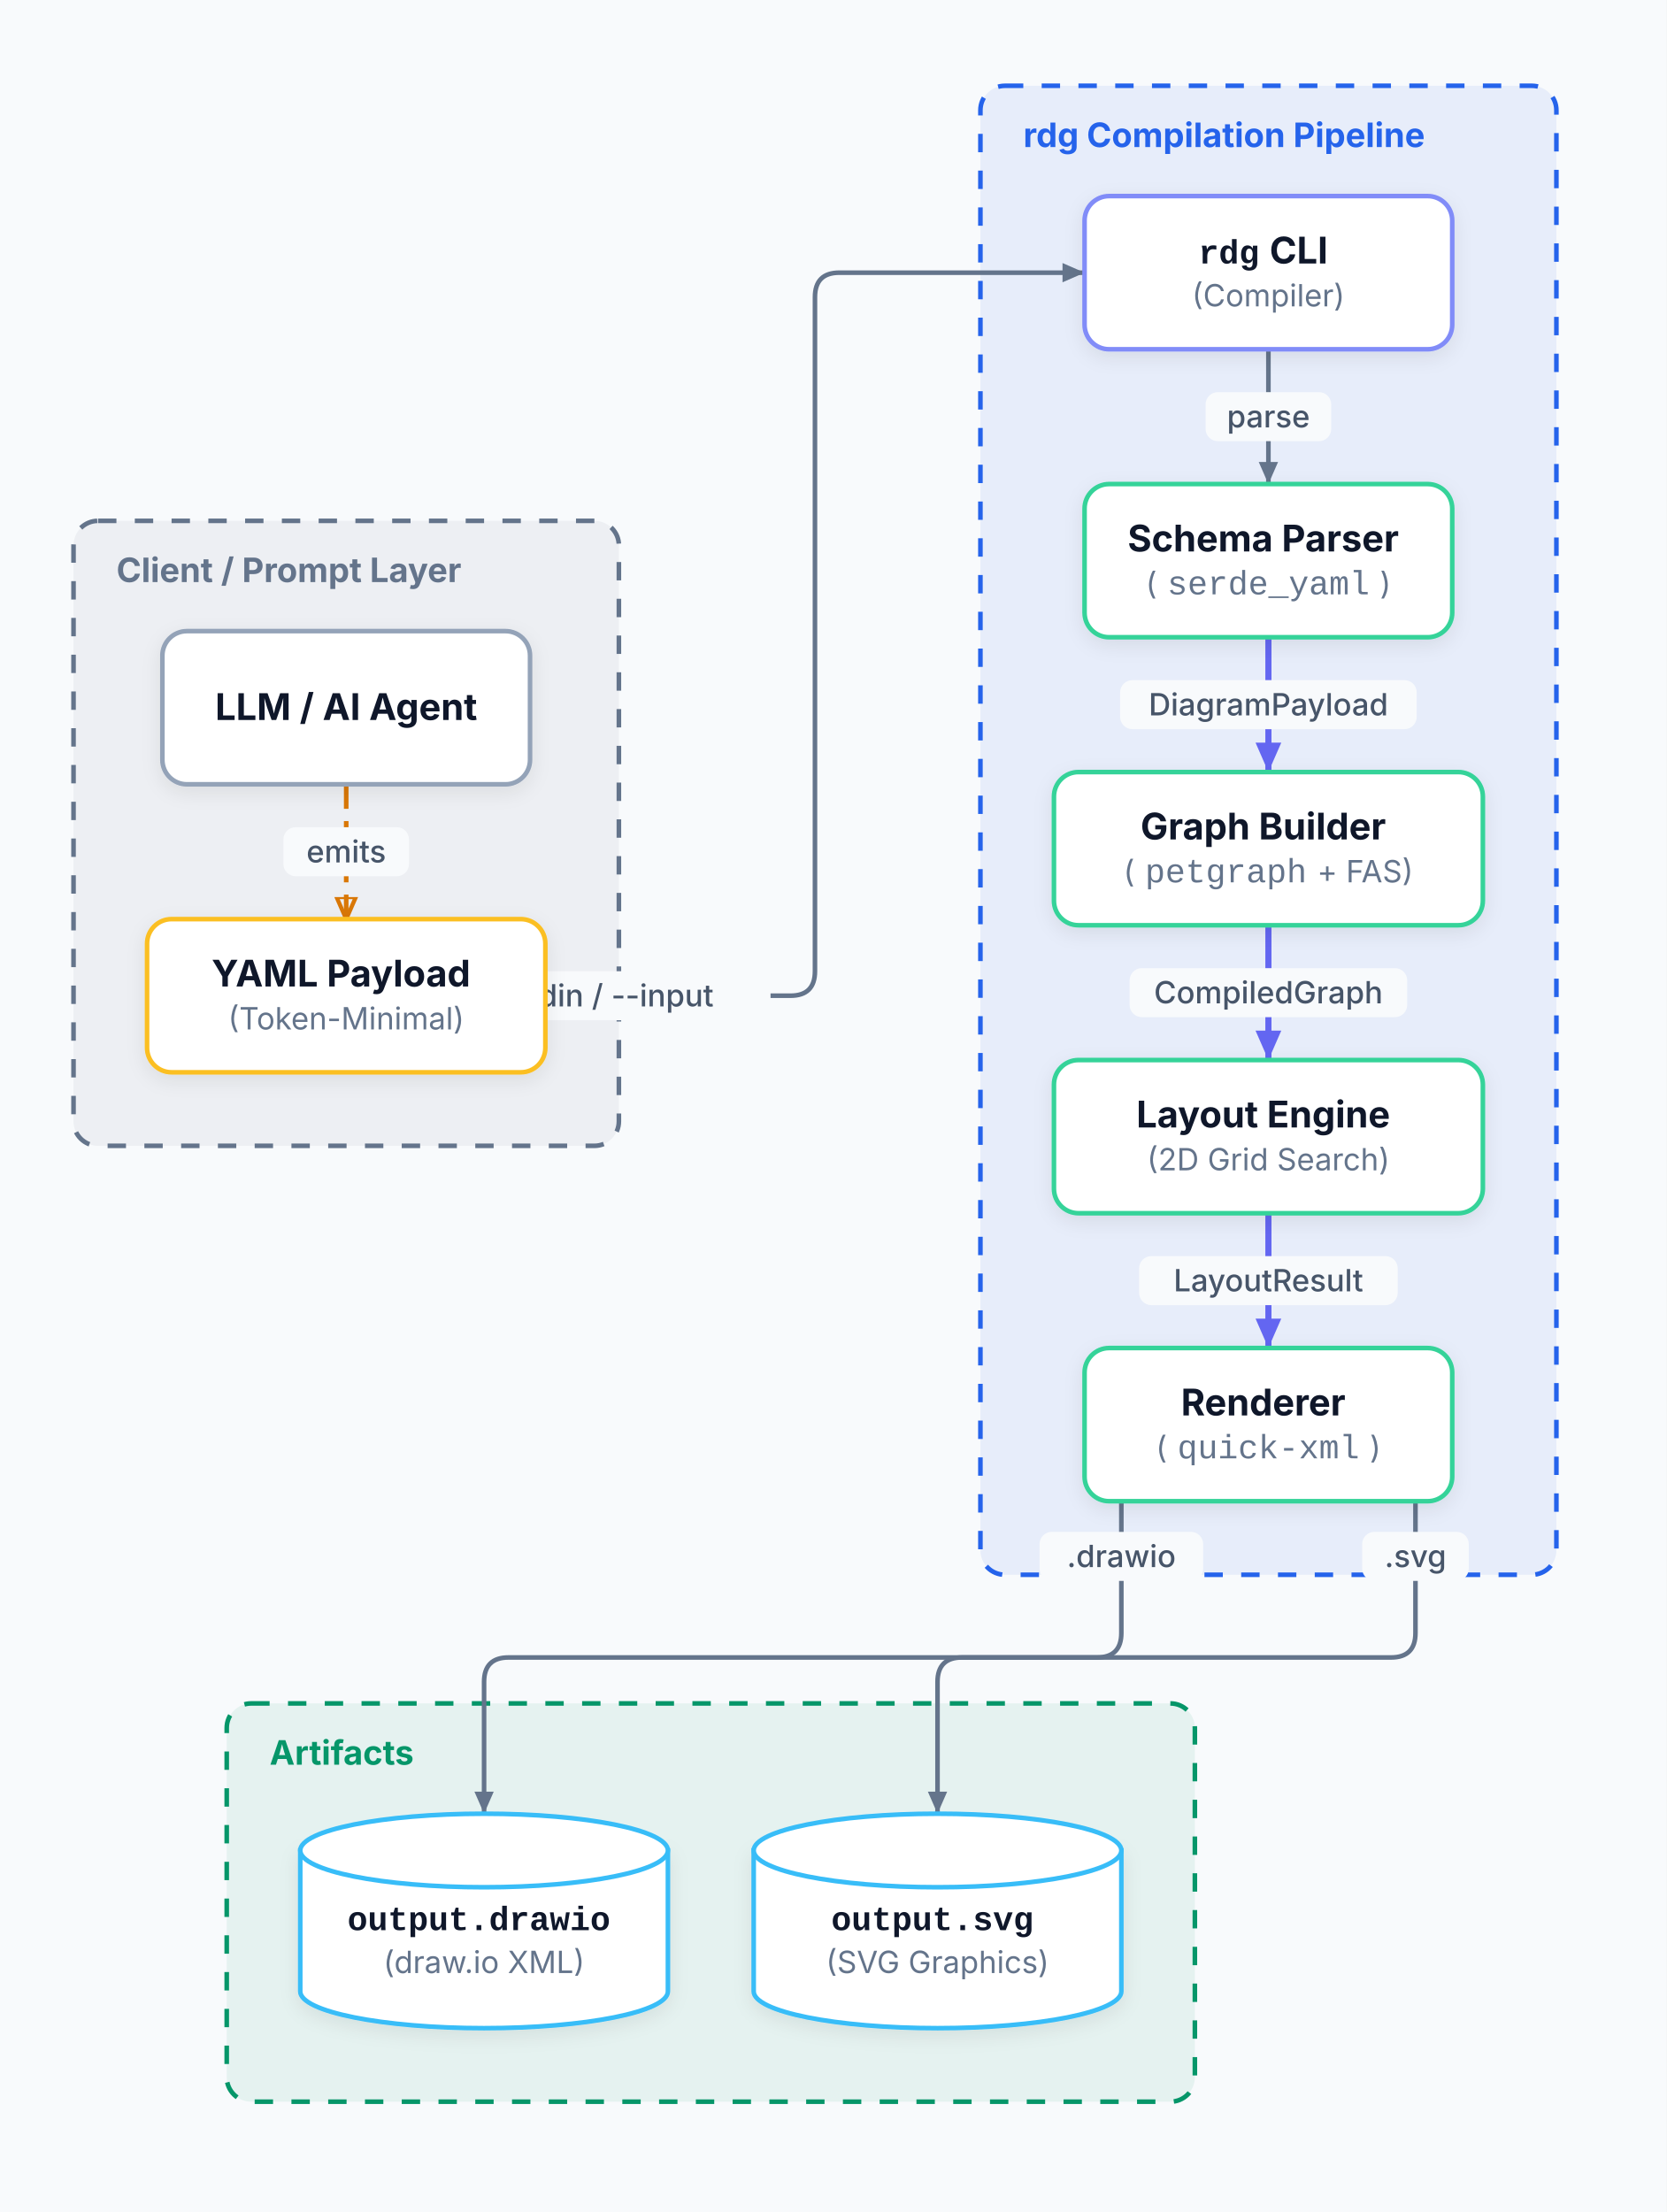
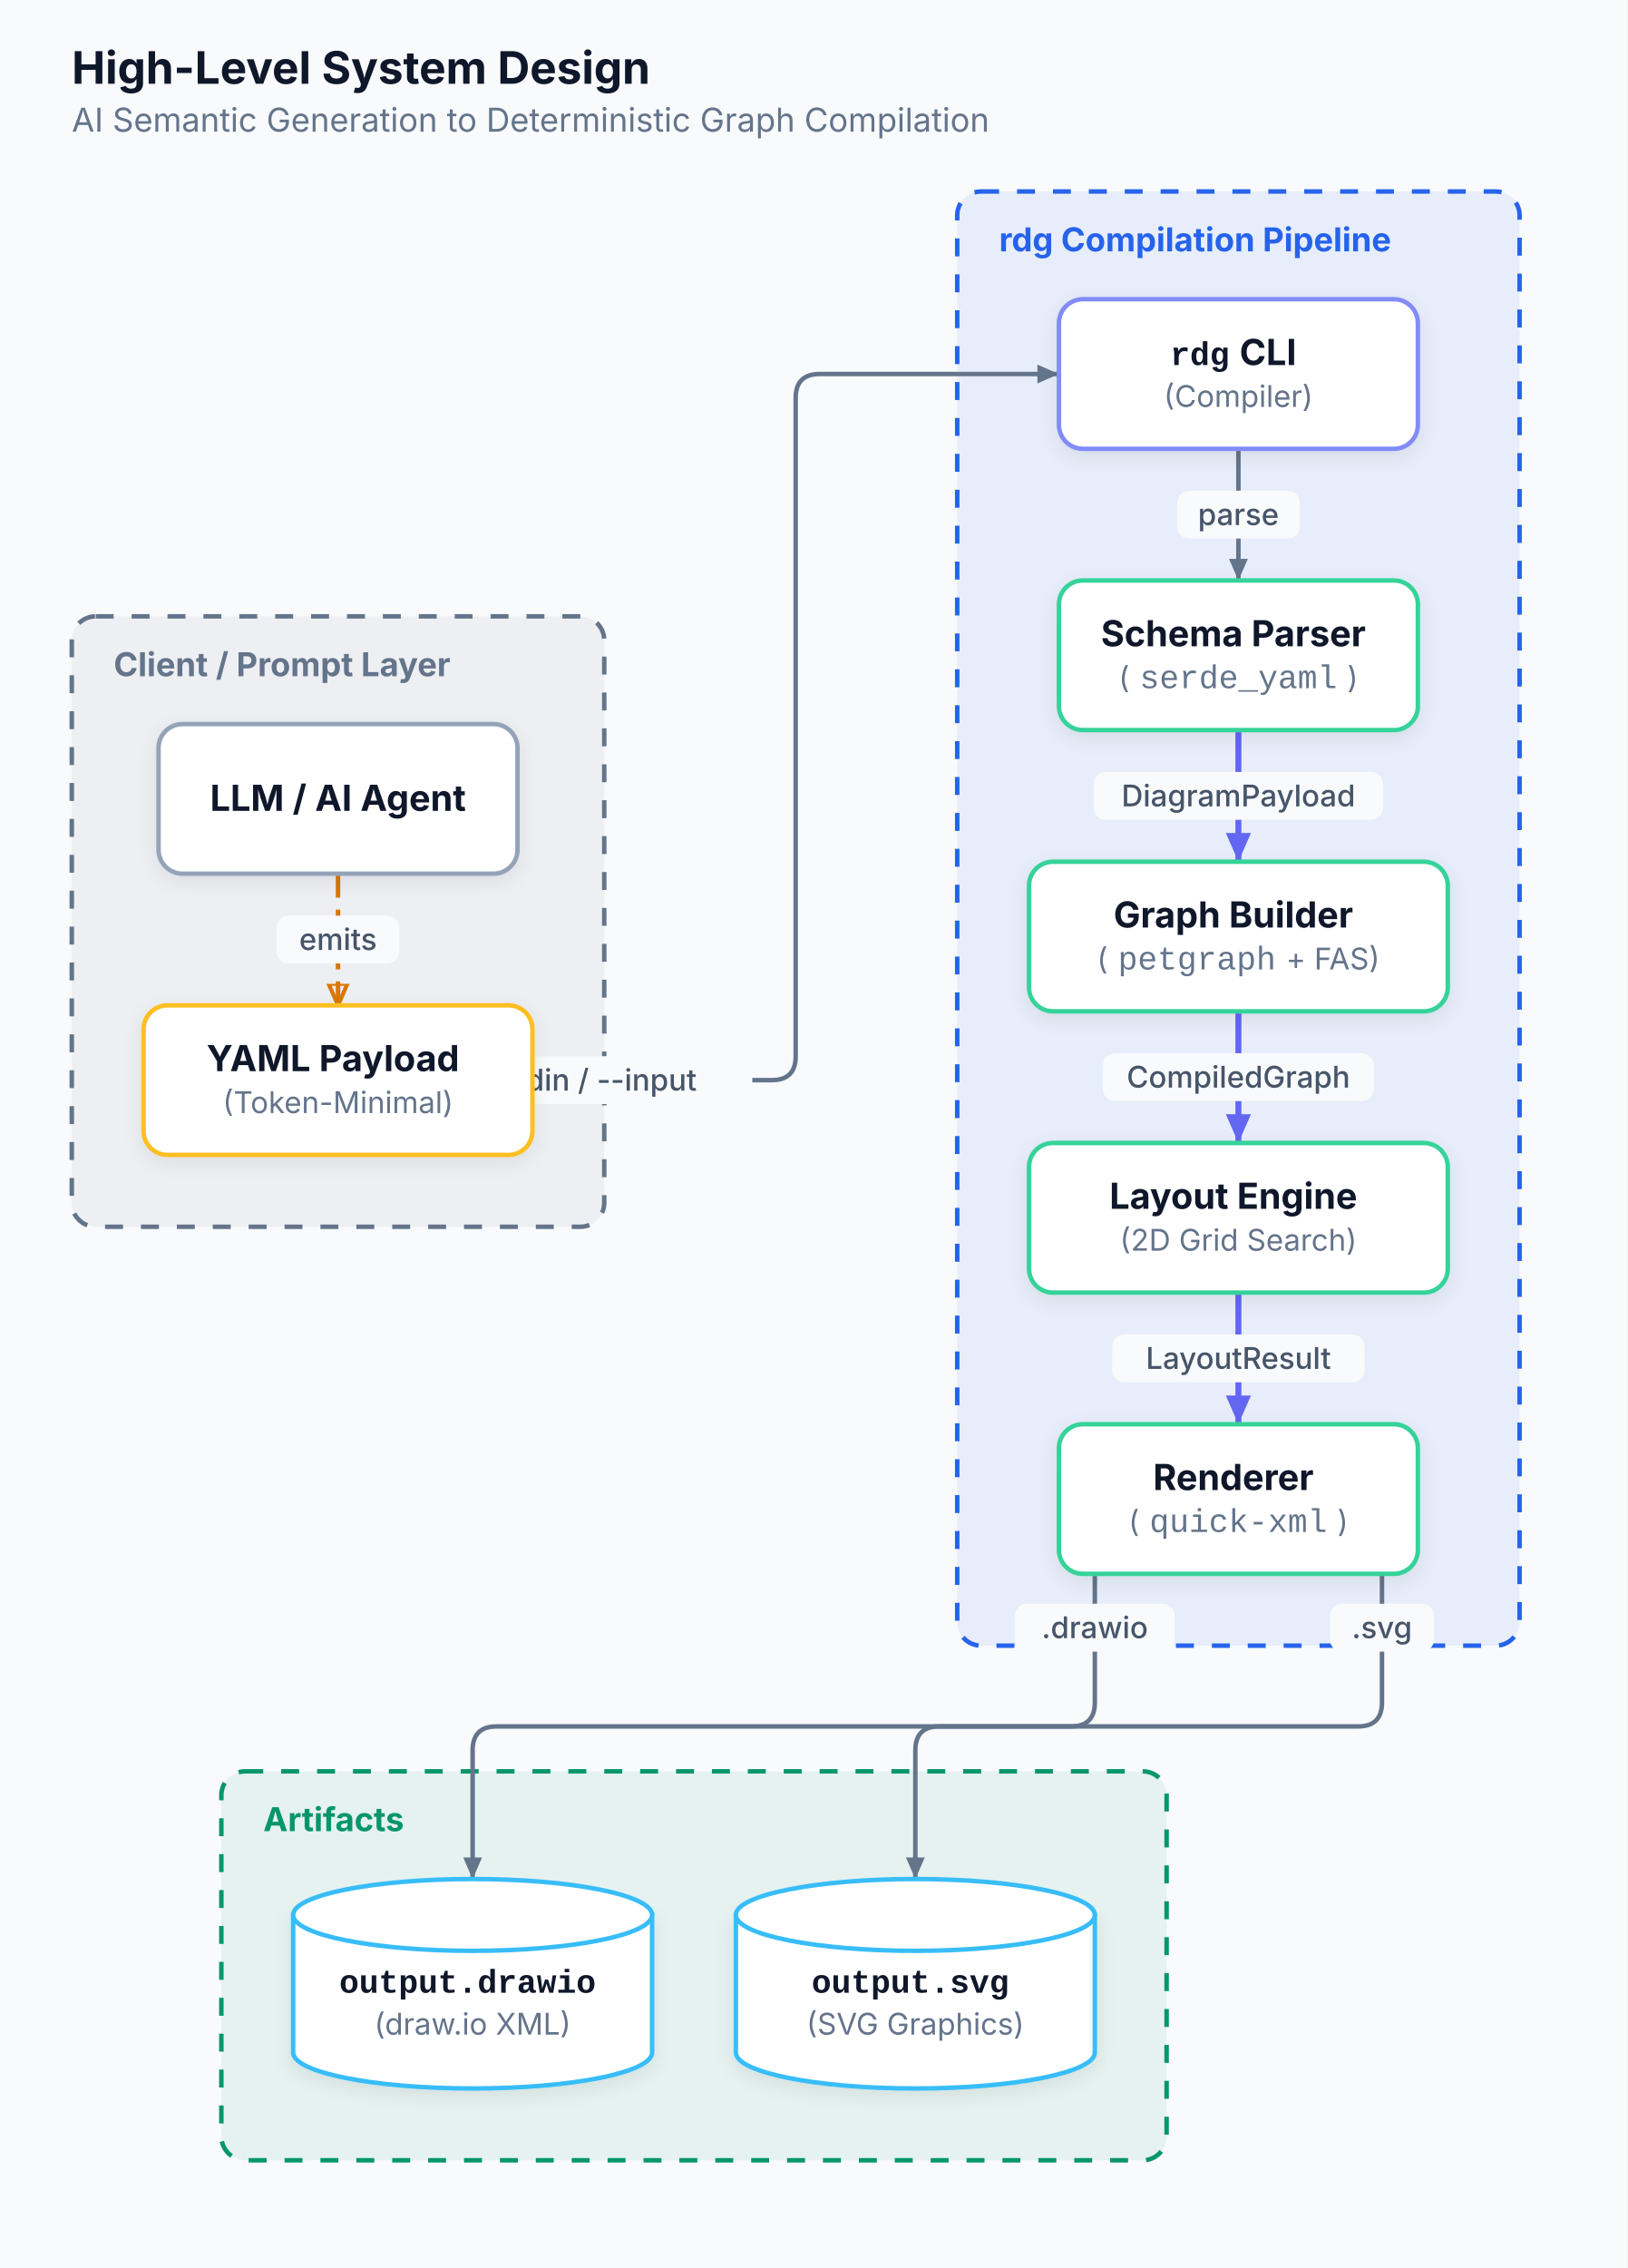
- <svg xmlns="http://www.w3.org/2000/svg" version="1.1" width="544" height="722" viewBox="0 0 544 722">
+ <svg xmlns="http://www.w3.org/2000/svg" version="1.1" width="544" height="758" viewBox="0 0 544 758">
  <rect width="100%" height="100%" fill="#f8fafc" />
  <defs>
    <filter id="card-shadow" x="-20%" y="-20%" width="140%" height="140%">
      <feDropShadow dx="0" dy="2" stdDeviation="3" flood-color="#0f172a" flood-opacity="0.08" />
    </filter>
    <marker id="arrow-slate" viewBox="0 0 10 10" refX="8" refY="5" markerWidth="6" markerHeight="6" orient="auto-start-reverse">
      <path d="M 0 1.5 L 8 5 L 0 8.5 z" fill="#64748b" />
    </marker>
    <marker id="arrow-dark" viewBox="0 0 10 10" refX="8" refY="5" markerWidth="6" markerHeight="6" orient="auto-start-reverse">
      <path d="M 0 1.5 L 8 5 L 0 8.5 z" fill="#94a3b8" />
    </marker>
    <marker id="arrow-amber" viewBox="0 0 10 10" refX="8" refY="5" markerWidth="6" markerHeight="6" orient="auto-start-reverse">
      <path d="M 0 1.5 L 8 5 L 0 8.5 z" fill="none" stroke="#d97706" stroke-width="1.5" />
    </marker>
    <marker id="arrow-red" viewBox="0 0 10 10" refX="8" refY="5" markerWidth="6" markerHeight="6" orient="auto-start-reverse">
      <path d="M 0 1.5 L 8 5 L 0 8.5 z" fill="none" stroke="#ef4444" stroke-width="1.5" />
    </marker>
    <marker id="arrow-indigo" viewBox="0 0 10 10" refX="8" refY="5" markerWidth="6" markerHeight="6" orient="auto-start-reverse">
      <path d="M 0 1.5 L 8 5 L 0 8.5 z" fill="#6366f1" />
    </marker>
  </defs>
+   <text x="24" y="28" font-family="Inter, Helvetica, sans-serif" font-size="15" font-weight="bold" fill="#0f172a">High-Level System Design</text>
+   <text x="24" y="44" font-family="Inter, Helvetica, sans-serif" font-size="11" fill="#64748b">AI Semantic Generation to Deterministic Graph Compilation</text>
  <g id="grp_client" class="diagram-group">
-     <rect x="24" y="170" width="178" height="204" rx="8" fill="#64748b" fill-opacity="0.08" stroke="#64748b" stroke-width="1.5" stroke-dasharray="6 6" />
-     <text x="38" y="190" font-family="Inter, Helvetica, sans-serif" font-size="11" font-weight="bold" fill="#64748b">Client / Prompt Layer</text>
+     <rect x="24" y="206" width="178" height="204" rx="8" fill="#64748b" fill-opacity="0.08" stroke="#64748b" stroke-width="1.5" stroke-dasharray="6 6" />
+     <text x="38" y="226" font-family="Inter, Helvetica, sans-serif" font-size="11" font-weight="bold" fill="#64748b">Client / Prompt Layer</text>
  </g>
  <g id="grp_compiler" class="diagram-group">
-     <rect x="320" y="28" width="188" height="486" rx="8" fill="#2563eb" fill-opacity="0.08" stroke="#2563eb" stroke-width="1.5" stroke-dasharray="6 6" />
-     <text x="334" y="48" font-family="Inter, Helvetica, sans-serif" font-size="11" font-weight="bold" fill="#2563eb">rdg Compilation Pipeline</text>
+     <rect x="320" y="64" width="188" height="486" rx="8" fill="#2563eb" fill-opacity="0.08" stroke="#2563eb" stroke-width="1.5" stroke-dasharray="6 6" />
+     <text x="334" y="84" font-family="Inter, Helvetica, sans-serif" font-size="11" font-weight="bold" fill="#2563eb">rdg Compilation Pipeline</text>
  </g>
  <g id="grp_output" class="diagram-group">
-     <rect x="74" y="556" width="316" height="130" rx="8" fill="#059669" fill-opacity="0.08" stroke="#059669" stroke-width="1.5" stroke-dasharray="6 6" />
-     <text x="88" y="576" font-family="Inter, Helvetica, sans-serif" font-size="11" font-weight="bold" fill="#059669">Artifacts</text>
+     <rect x="74" y="592" width="316" height="130" rx="8" fill="#059669" fill-opacity="0.08" stroke="#059669" stroke-width="1.5" stroke-dasharray="6 6" />
+     <text x="88" y="612" font-family="Inter, Helvetica, sans-serif" font-size="11" font-weight="bold" fill="#059669">Artifacts</text>
  </g>
-   <path d="M 113.0 256.0 L 113.0 300.0" fill="none" stroke="#d97706" stroke-width="1.5" stroke-dasharray="8 4" marker-end="url(#arrow-amber)" />
-   <path d="M 178.0 325.0 L 258.0 325.0 Q 266.0 325.0 266.0 317.0 L 266.0 97.0 Q 266.0 89.0 274.0 89.0 L 354.0 89.0" fill="none" stroke="#64748b" stroke-width="1.5" marker-end="url(#arrow-slate)" />
-   <path d="M 414.0 114.0 L 414.0 158.0" fill="none" stroke="#64748b" stroke-width="1.5" marker-end="url(#arrow-slate)" />
-   <path d="M 414.0 208.0 L 414.0 252.0" fill="none" stroke="#6366f1" stroke-width="2.0" marker-end="url(#arrow-indigo)" />
-   <path d="M 414.0 302.0 L 414.0 346.0" fill="none" stroke="#6366f1" stroke-width="2.0" marker-end="url(#arrow-indigo)" />
-   <path d="M 414.0 396.0 L 414.0 440.0" fill="none" stroke="#6366f1" stroke-width="2.0" marker-end="url(#arrow-indigo)" />
-   <path d="M 366.0 490.0 L 366.0 533.0 Q 366.0 541.0 358.0 541.0 L 166.0 541.0 Q 158.0 541.0 158.0 549.0 L 158.0 592.0" fill="none" stroke="#64748b" stroke-width="1.5" marker-end="url(#arrow-slate)" />
-   <path d="M 462.0 490.0 L 462.0 533.0 Q 462.0 541.0 454.0 541.0 L 314.0 541.0 Q 306.0 541.0 306.0 549.0 L 306.0 592.0" fill="none" stroke="#64748b" stroke-width="1.5" marker-end="url(#arrow-slate)" />
-   <rect x="92.5" y="270.0" width="41.0" height="16.0" rx="4" ry="4" fill="#f8fafc" />
-   <text x="113.0" y="281.5" text-anchor="middle" font-family="Inter, Helvetica, sans-serif" font-size="10" font-weight="500" fill="#475569">emits</text>
-   <rect x="148.5" y="317.0" width="103.0" height="16.0" rx="4" ry="4" fill="#f8fafc" />
-   <text x="200.0" y="328.5" text-anchor="middle" font-family="Inter, Helvetica, sans-serif" font-size="10" font-weight="500" fill="#475569">stdin / --input</text>
-   <rect x="393.5" y="128.0" width="41.0" height="16.0" rx="4" ry="4" fill="#f8fafc" />
-   <text x="414.0" y="139.5" text-anchor="middle" font-family="Inter, Helvetica, sans-serif" font-size="10" font-weight="500" fill="#475569">parse</text>
-   <rect x="365.6" y="222.0" width="96.8" height="16.0" rx="4" ry="4" fill="#f8fafc" />
-   <text x="414.0" y="233.5" text-anchor="middle" font-family="Inter, Helvetica, sans-serif" font-size="10" font-weight="500" fill="#475569">DiagramPayload</text>
-   <rect x="368.7" y="316.0" width="90.6" height="16.0" rx="4" ry="4" fill="#f8fafc" />
-   <text x="414.0" y="327.5" text-anchor="middle" font-family="Inter, Helvetica, sans-serif" font-size="10" font-weight="500" fill="#475569">CompiledGraph</text>
-   <rect x="371.8" y="410.0" width="84.4" height="16.0" rx="4" ry="4" fill="#f8fafc" />
-   <text x="414.0" y="421.5" text-anchor="middle" font-family="Inter, Helvetica, sans-serif" font-size="10" font-weight="500" fill="#475569">LayoutResult</text>
-   <rect x="339.3" y="500.0" width="53.4" height="16.0" rx="4" ry="4" fill="#f8fafc" />
-   <text x="366.0" y="511.5" text-anchor="middle" font-family="Inter, Helvetica, sans-serif" font-size="10" font-weight="500" fill="#475569">.drawio</text>
-   <rect x="444.6" y="500.0" width="34.8" height="16.0" rx="4" ry="4" fill="#f8fafc" />
-   <text x="462.0" y="511.5" text-anchor="middle" font-family="Inter, Helvetica, sans-serif" font-size="10" font-weight="500" fill="#475569">.svg</text>
-   <rect x="53.0" y="206.0" width="120.0" height="50.0" rx="8" ry="8" fill="#ffffff" stroke="#94a3b8" stroke-width="1.5" filter="url(#card-shadow)" />
-   <text x="113.0" y="235.0" text-anchor="middle" font-family="Inter, Helvetica, sans-serif">
+   <path d="M 113.0 292.0 L 113.0 336.0" fill="none" stroke="#d97706" stroke-width="1.5" stroke-dasharray="8 4" marker-end="url(#arrow-amber)" />
+   <path d="M 178.0 361.0 L 258.0 361.0 Q 266.0 361.0 266.0 353.0 L 266.0 133.0 Q 266.0 125.0 274.0 125.0 L 354.0 125.0" fill="none" stroke="#64748b" stroke-width="1.5" marker-end="url(#arrow-slate)" />
+   <path d="M 414.0 150.0 L 414.0 194.0" fill="none" stroke="#64748b" stroke-width="1.5" marker-end="url(#arrow-slate)" />
+   <path d="M 414.0 244.0 L 414.0 288.0" fill="none" stroke="#6366f1" stroke-width="2.0" marker-end="url(#arrow-indigo)" />
+   <path d="M 414.0 338.0 L 414.0 382.0" fill="none" stroke="#6366f1" stroke-width="2.0" marker-end="url(#arrow-indigo)" />
+   <path d="M 414.0 432.0 L 414.0 476.0" fill="none" stroke="#6366f1" stroke-width="2.0" marker-end="url(#arrow-indigo)" />
+   <path d="M 366.0 526.0 L 366.0 569.0 Q 366.0 577.0 358.0 577.0 L 166.0 577.0 Q 158.0 577.0 158.0 585.0 L 158.0 628.0" fill="none" stroke="#64748b" stroke-width="1.5" marker-end="url(#arrow-slate)" />
+   <path d="M 462.0 526.0 L 462.0 569.0 Q 462.0 577.0 454.0 577.0 L 314.0 577.0 Q 306.0 577.0 306.0 585.0 L 306.0 628.0" fill="none" stroke="#64748b" stroke-width="1.5" marker-end="url(#arrow-slate)" />
+   <rect x="92.5" y="306.0" width="41.0" height="16.0" rx="4" ry="4" fill="#f8fafc" />
+   <text x="113.0" y="317.5" text-anchor="middle" font-family="Inter, Helvetica, sans-serif" font-size="10" font-weight="500" fill="#475569">emits</text>
+   <rect x="148.5" y="353.0" width="103.0" height="16.0" rx="4" ry="4" fill="#f8fafc" />
+   <text x="200.0" y="364.5" text-anchor="middle" font-family="Inter, Helvetica, sans-serif" font-size="10" font-weight="500" fill="#475569">stdin / --input</text>
+   <rect x="393.5" y="164.0" width="41.0" height="16.0" rx="4" ry="4" fill="#f8fafc" />
+   <text x="414.0" y="175.5" text-anchor="middle" font-family="Inter, Helvetica, sans-serif" font-size="10" font-weight="500" fill="#475569">parse</text>
+   <rect x="365.6" y="258.0" width="96.8" height="16.0" rx="4" ry="4" fill="#f8fafc" />
+   <text x="414.0" y="269.5" text-anchor="middle" font-family="Inter, Helvetica, sans-serif" font-size="10" font-weight="500" fill="#475569">DiagramPayload</text>
+   <rect x="368.7" y="352.0" width="90.6" height="16.0" rx="4" ry="4" fill="#f8fafc" />
+   <text x="414.0" y="363.5" text-anchor="middle" font-family="Inter, Helvetica, sans-serif" font-size="10" font-weight="500" fill="#475569">CompiledGraph</text>
+   <rect x="371.8" y="446.0" width="84.4" height="16.0" rx="4" ry="4" fill="#f8fafc" />
+   <text x="414.0" y="457.5" text-anchor="middle" font-family="Inter, Helvetica, sans-serif" font-size="10" font-weight="500" fill="#475569">LayoutResult</text>
+   <rect x="339.3" y="536.0" width="53.4" height="16.0" rx="4" ry="4" fill="#f8fafc" />
+   <text x="366.0" y="547.5" text-anchor="middle" font-family="Inter, Helvetica, sans-serif" font-size="10" font-weight="500" fill="#475569">.drawio</text>
+   <rect x="444.6" y="536.0" width="34.8" height="16.0" rx="4" ry="4" fill="#f8fafc" />
+   <text x="462.0" y="547.5" text-anchor="middle" font-family="Inter, Helvetica, sans-serif" font-size="10" font-weight="500" fill="#475569">.svg</text>
+   <rect x="53.0" y="242.0" width="120.0" height="50.0" rx="8" ry="8" fill="#ffffff" stroke="#94a3b8" stroke-width="1.5" filter="url(#card-shadow)" />
+   <text x="113.0" y="271.0" text-anchor="middle" font-family="Inter, Helvetica, sans-serif">
    <tspan x="113.0" font-size="12" fill="#0f172a" font-weight="bold">LLM / AI Agent</tspan>
  </text>
-   <rect x="48.0" y="300.0" width="130.0" height="50.0" rx="8" ry="8" fill="#ffffff" stroke="#fbbf24" stroke-width="1.5" filter="url(#card-shadow)" />
-   <text x="113.0" y="322.0" text-anchor="middle" font-family="Inter, Helvetica, sans-serif">
+   <rect x="48.0" y="336.0" width="130.0" height="50.0" rx="8" ry="8" fill="#ffffff" stroke="#fbbf24" stroke-width="1.5" filter="url(#card-shadow)" />
+   <text x="113.0" y="358.0" text-anchor="middle" font-family="Inter, Helvetica, sans-serif">
    <tspan x="113.0" font-size="12" fill="#0f172a" font-weight="bold">YAML Payload</tspan>
    <tspan x="113.0" dy="14" font-size="10" fill="#64748b" font-weight="normal">(Token-Minimal)</tspan>
  </text>
-   <rect x="354.0" y="64.0" width="120.0" height="50.0" rx="8" ry="8" fill="#ffffff" stroke="#818cf8" stroke-width="1.5" filter="url(#card-shadow)" />
-   <text x="414.0" y="86.0" text-anchor="middle" font-family="Inter, Helvetica, sans-serif">
+   <rect x="354.0" y="100.0" width="120.0" height="50.0" rx="8" ry="8" fill="#ffffff" stroke="#818cf8" stroke-width="1.5" filter="url(#card-shadow)" />
+   <text x="414.0" y="122.0" text-anchor="middle" font-family="Inter, Helvetica, sans-serif">
    <tspan x="414.0" font-family="JetBrains Mono, Menlo, Courier New, monospace" font-size="11" font-weight="bold" fill="#0f172a">rdg</tspan>
    <tspan font-size="12" fill="#0f172a" font-weight="bold"> CLI</tspan>
    <tspan x="414.0" dy="14" font-size="10" fill="#64748b" font-weight="normal">(Compiler)</tspan>
  </text>
-   <rect x="354.0" y="158.0" width="120.0" height="50.0" rx="8" ry="8" fill="#ffffff" stroke="#34d399" stroke-width="1.5" filter="url(#card-shadow)" />
-   <text x="414.0" y="180.0" text-anchor="middle" font-family="Inter, Helvetica, sans-serif">
+   <rect x="354.0" y="194.0" width="120.0" height="50.0" rx="8" ry="8" fill="#ffffff" stroke="#34d399" stroke-width="1.5" filter="url(#card-shadow)" />
+   <text x="414.0" y="216.0" text-anchor="middle" font-family="Inter, Helvetica, sans-serif">
    <tspan x="414.0" font-size="12" fill="#0f172a" font-weight="bold">Schema Parser</tspan>
    <tspan x="414.0" dy="14" font-size="10" fill="#64748b" font-weight="normal">(</tspan>
    <tspan font-family="JetBrains Mono, Menlo, Courier New, monospace" font-size="11" font-weight="normal" fill="#64748b">serde_yaml</tspan>
    <tspan font-size="10" fill="#64748b" font-weight="normal">)</tspan>
  </text>
-   <rect x="344.0" y="252.0" width="140.0" height="50.0" rx="8" ry="8" fill="#ffffff" stroke="#34d399" stroke-width="1.5" filter="url(#card-shadow)" />
-   <text x="414.0" y="274.0" text-anchor="middle" font-family="Inter, Helvetica, sans-serif">
+   <rect x="344.0" y="288.0" width="140.0" height="50.0" rx="8" ry="8" fill="#ffffff" stroke="#34d399" stroke-width="1.5" filter="url(#card-shadow)" />
+   <text x="414.0" y="310.0" text-anchor="middle" font-family="Inter, Helvetica, sans-serif">
    <tspan x="414.0" font-size="12" fill="#0f172a" font-weight="bold">Graph Builder</tspan>
    <tspan x="414.0" dy="14" font-size="10" fill="#64748b" font-weight="normal">(</tspan>
    <tspan font-family="JetBrains Mono, Menlo, Courier New, monospace" font-size="11" font-weight="normal" fill="#64748b">petgraph</tspan>
    <tspan font-size="10" fill="#64748b" font-weight="normal"> + FAS)</tspan>
  </text>
-   <rect x="344.0" y="346.0" width="140.0" height="50.0" rx="8" ry="8" fill="#ffffff" stroke="#34d399" stroke-width="1.5" filter="url(#card-shadow)" />
-   <text x="414.0" y="368.0" text-anchor="middle" font-family="Inter, Helvetica, sans-serif">
+   <rect x="344.0" y="382.0" width="140.0" height="50.0" rx="8" ry="8" fill="#ffffff" stroke="#34d399" stroke-width="1.5" filter="url(#card-shadow)" />
+   <text x="414.0" y="404.0" text-anchor="middle" font-family="Inter, Helvetica, sans-serif">
    <tspan x="414.0" font-size="12" fill="#0f172a" font-weight="bold">Layout Engine</tspan>
    <tspan x="414.0" dy="14" font-size="10" fill="#64748b" font-weight="normal">(2D Grid Search)</tspan>
  </text>
-   <rect x="354.0" y="440.0" width="120.0" height="50.0" rx="8" ry="8" fill="#ffffff" stroke="#34d399" stroke-width="1.5" filter="url(#card-shadow)" />
-   <text x="414.0" y="462.0" text-anchor="middle" font-family="Inter, Helvetica, sans-serif">
+   <rect x="354.0" y="476.0" width="120.0" height="50.0" rx="8" ry="8" fill="#ffffff" stroke="#34d399" stroke-width="1.5" filter="url(#card-shadow)" />
+   <text x="414.0" y="498.0" text-anchor="middle" font-family="Inter, Helvetica, sans-serif">
    <tspan x="414.0" font-size="12" fill="#0f172a" font-weight="bold">Renderer</tspan>
    <tspan x="414.0" dy="14" font-size="10" fill="#64748b" font-weight="normal">(</tspan>
    <tspan font-family="JetBrains Mono, Menlo, Courier New, monospace" font-size="11" font-weight="normal" fill="#64748b">quick-xml</tspan>
    <tspan font-size="10" fill="#64748b" font-weight="normal">)</tspan>
  </text>
-   <path d="M 98.0 604.0 L 98.0 650.0 A 60.0 12.0 0 0 0 218.0 650.0 L 218.0 604.0 Z" fill="#ffffff" stroke="#38bdf8" stroke-width="1.5" filter="url(#card-shadow)" />
-   <ellipse cx="158.0" cy="604.0" rx="60.0" ry="12.0" fill="#ffffff" stroke="#38bdf8" stroke-width="1.5" />
-   <text x="158.0" y="630.0" text-anchor="middle" font-family="Inter, Helvetica, sans-serif">
+   <path d="M 98.0 640.0 L 98.0 686.0 A 60.0 12.0 0 0 0 218.0 686.0 L 218.0 640.0 Z" fill="#ffffff" stroke="#38bdf8" stroke-width="1.5" filter="url(#card-shadow)" />
+   <ellipse cx="158.0" cy="640.0" rx="60.0" ry="12.0" fill="#ffffff" stroke="#38bdf8" stroke-width="1.5" />
+   <text x="158.0" y="666.0" text-anchor="middle" font-family="Inter, Helvetica, sans-serif">
    <tspan x="158.0" font-family="JetBrains Mono, Menlo, Courier New, monospace" font-size="11" font-weight="bold" fill="#0f172a">output.drawio</tspan>
    <tspan x="158.0" dy="14" font-size="10" fill="#64748b" font-weight="normal">(draw.io XML)</tspan>
  </text>
-   <path d="M 246.0 604.0 L 246.0 650.0 A 60.0 12.0 0 0 0 366.0 650.0 L 366.0 604.0 Z" fill="#ffffff" stroke="#38bdf8" stroke-width="1.5" filter="url(#card-shadow)" />
-   <ellipse cx="306.0" cy="604.0" rx="60.0" ry="12.0" fill="#ffffff" stroke="#38bdf8" stroke-width="1.5" />
-   <text x="306.0" y="630.0" text-anchor="middle" font-family="Inter, Helvetica, sans-serif">
+   <path d="M 246.0 640.0 L 246.0 686.0 A 60.0 12.0 0 0 0 366.0 686.0 L 366.0 640.0 Z" fill="#ffffff" stroke="#38bdf8" stroke-width="1.5" filter="url(#card-shadow)" />
+   <ellipse cx="306.0" cy="640.0" rx="60.0" ry="12.0" fill="#ffffff" stroke="#38bdf8" stroke-width="1.5" />
+   <text x="306.0" y="666.0" text-anchor="middle" font-family="Inter, Helvetica, sans-serif">
    <tspan x="306.0" font-family="JetBrains Mono, Menlo, Courier New, monospace" font-size="11" font-weight="bold" fill="#0f172a">output.svg</tspan>
    <tspan x="306.0" dy="14" font-size="10" fill="#64748b" font-weight="normal">(SVG Graphics)</tspan>
  </text>
</svg>
